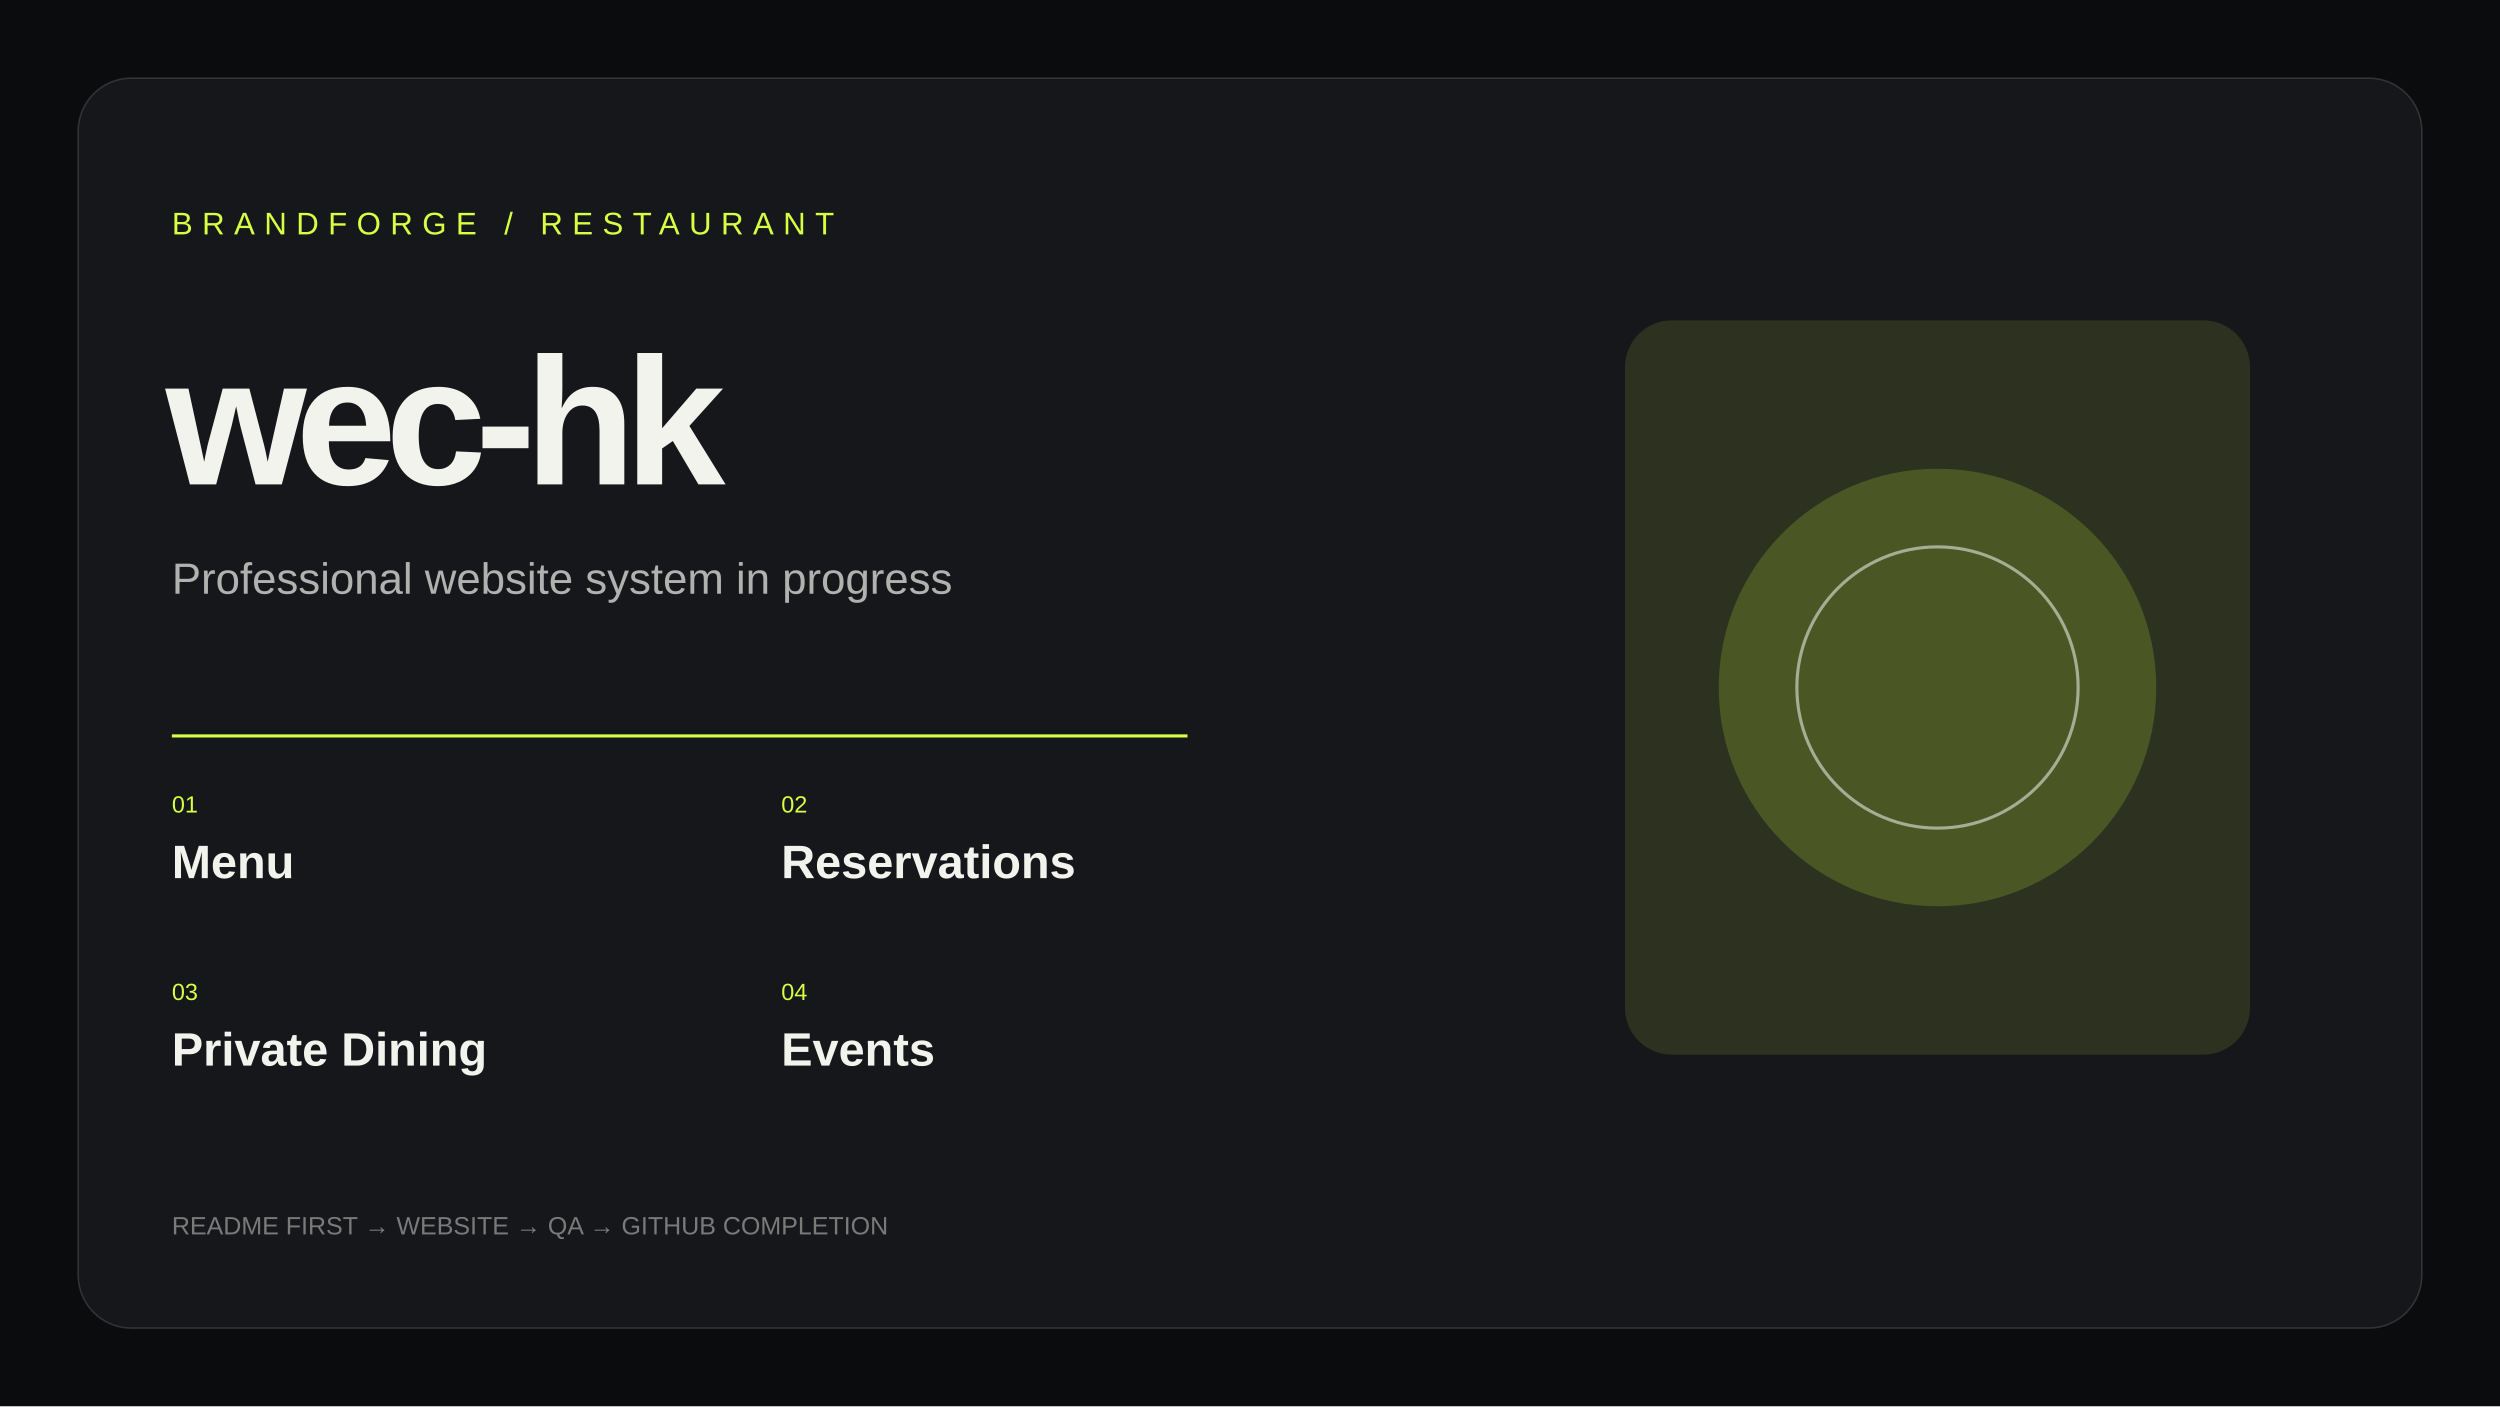
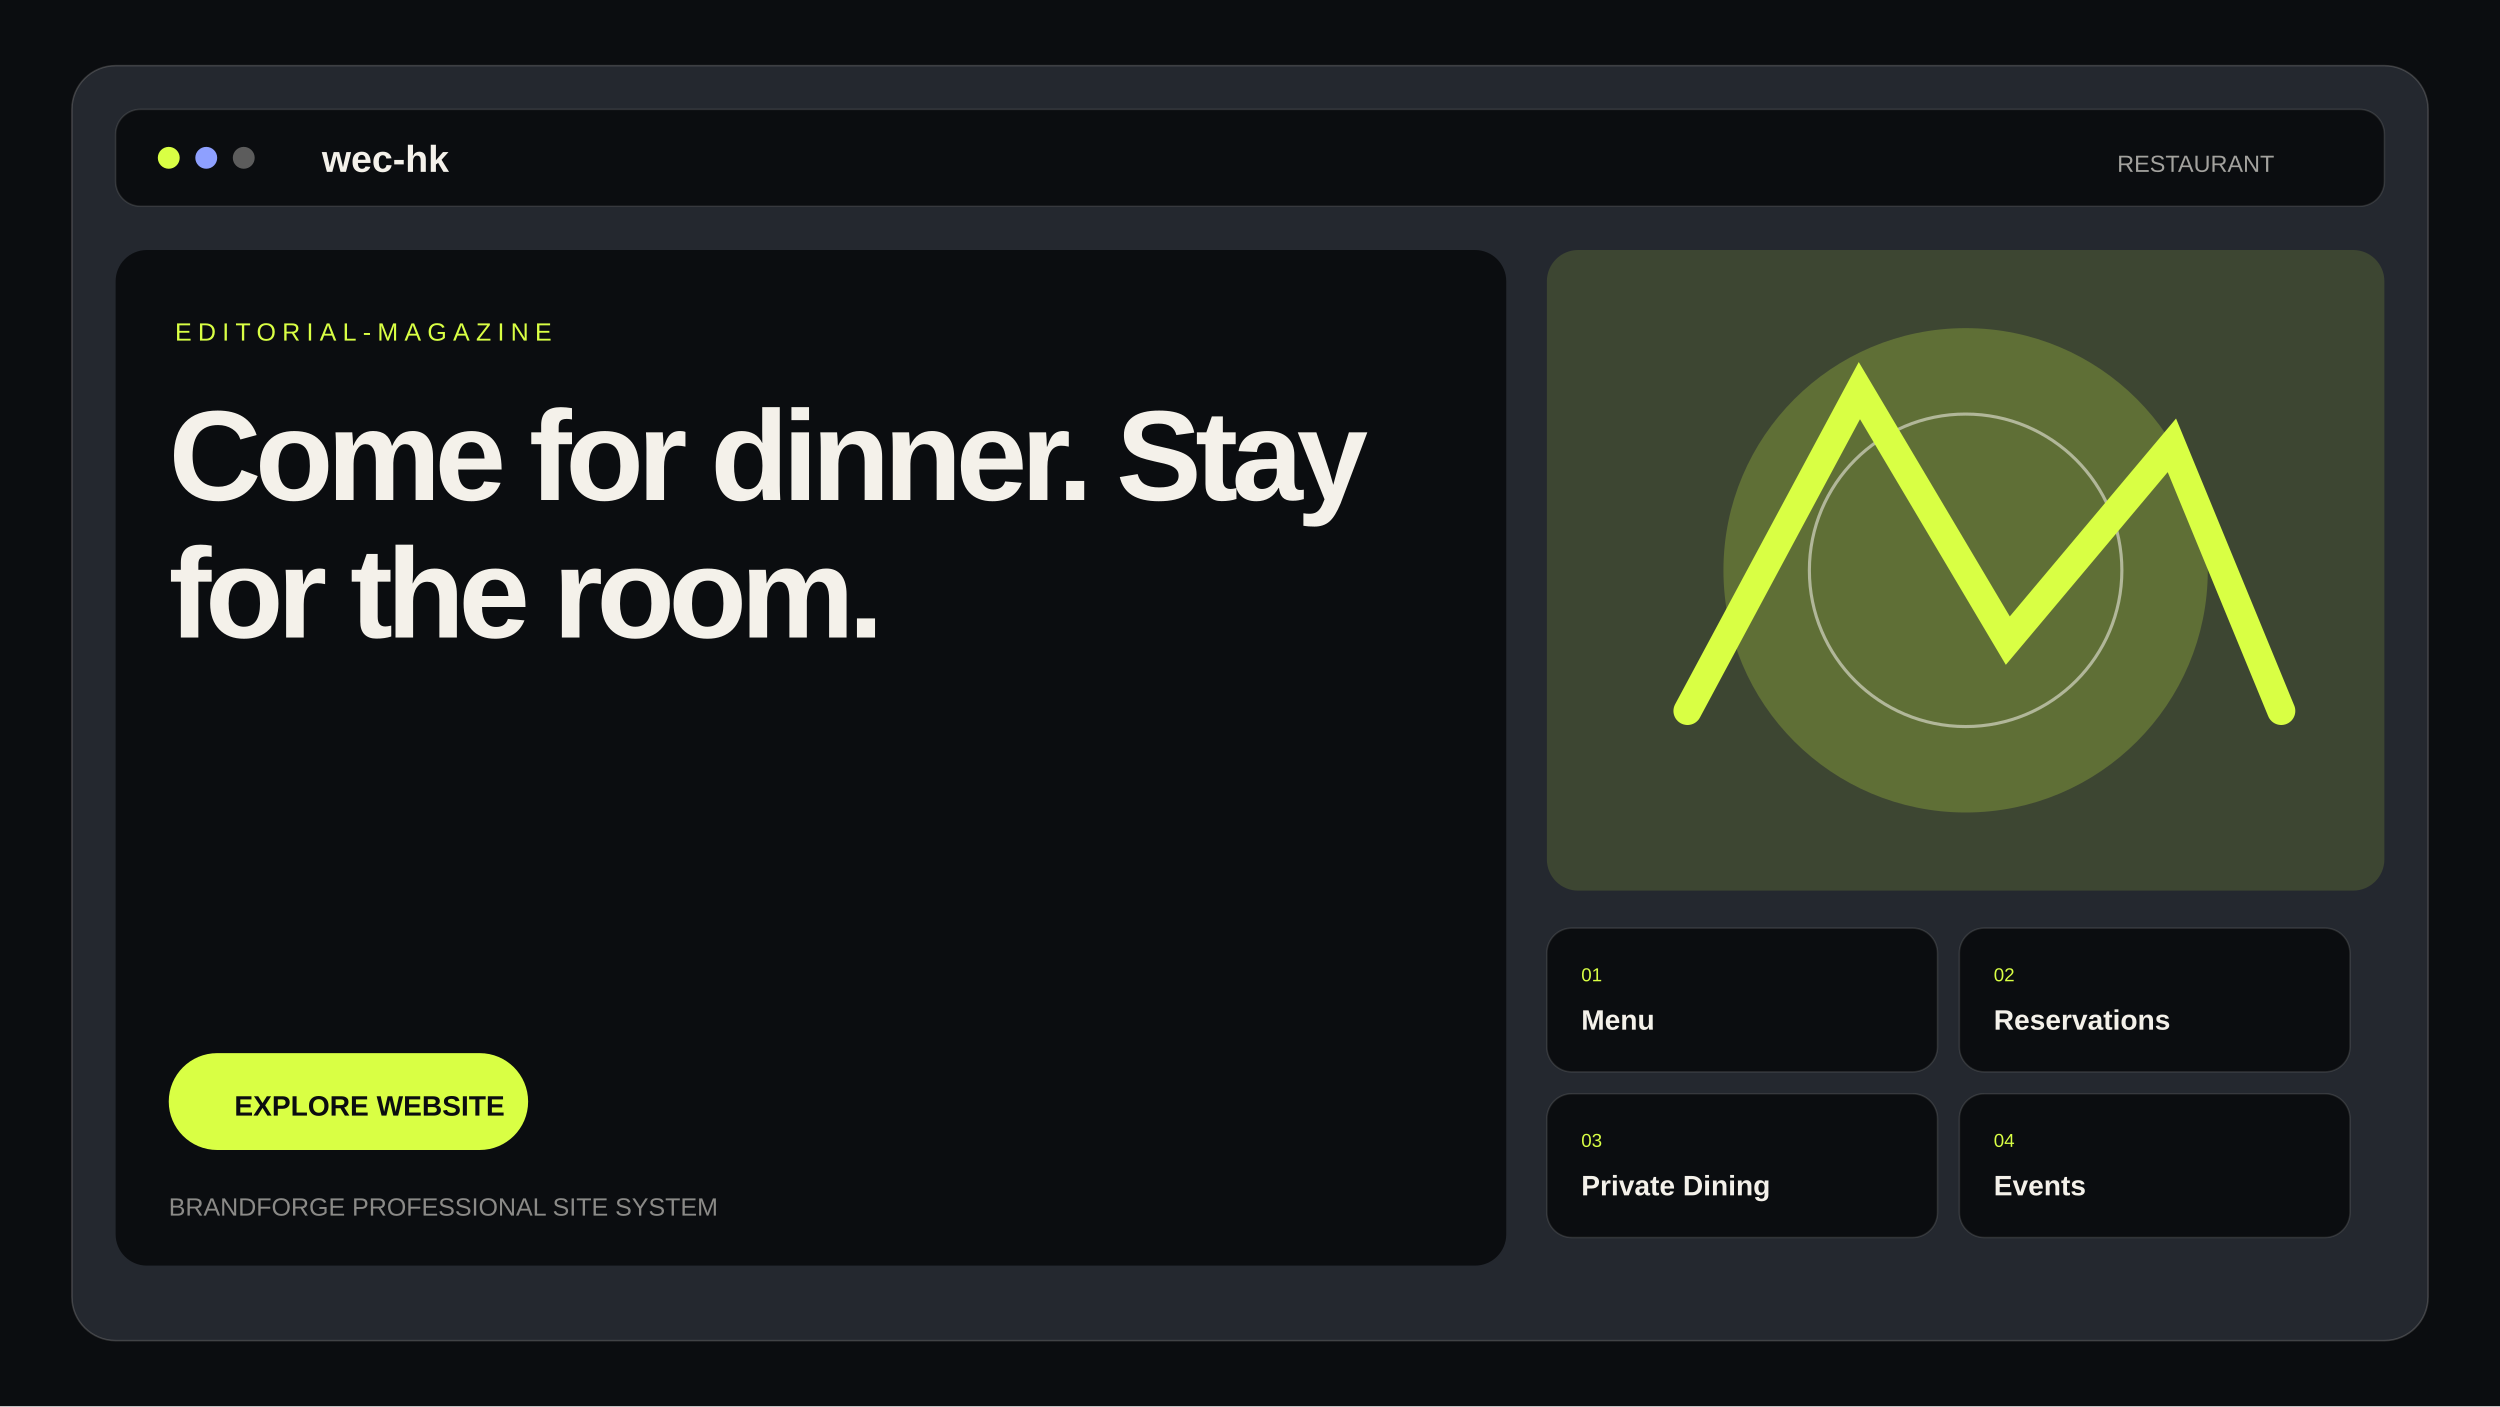
<svg xmlns="http://www.w3.org/2000/svg" width="1600" height="900" viewBox="0 0 1600 900">
-   <rect width="1600" height="900" fill="#0b0c0e" />
-   <rect x="50" y="50" width="1500" height="800" rx="34" fill="#15171a" stroke="#f3f3ee" stroke-opacity=".15" />
-   <text x="110" y="150" font-family="Arial" font-size="20" letter-spacing="6" fill="#d7ff44">BRANDFORGE / RESTAURANT</text>
-   <text x="106" y="310" font-family="Arial" font-size="116" font-weight="800" letter-spacing="-7" fill="#f3f3ee">wec-hk</text>
-   <text x="110" y="380" font-family="Arial" font-size="28" fill="#f3f3ee" opacity=".7">Professional website system in progress</text>
-   <rect x="110" y="470" width="650" height="2" fill="#d7ff44" />
-   <g transform="translate(110 520)">
-     <text font-family="Arial" font-size="15" fill="#d7ff44">01</text>
-     <text y="42" font-family="Arial" font-size="30" font-weight="700" fill="#f3f3ee">Menu</text>
+   <rect width="1600" height="900" fill="#0b0d10" />
+   <rect x="46" y="42" width="1508" height="816" rx="28" fill="#24282f" stroke="#f4f1ea" stroke-opacity=".18" />
+   <rect x="74" y="70" width="1452" height="62" rx="16" fill="#0b0d10" stroke="#f4f1ea" stroke-opacity=".12" />
+   <circle cx="108" cy="101" r="7" fill="#d9ff44" />
+   <circle cx="132" cy="101" r="7" fill="#8ea0ff" />
+   <circle cx="156" cy="101" r="7" fill="#f4f1ea" fill-opacity=".35" />
+   <text x="206" y="110" font-family="Arial,Helvetica,sans-serif" font-size="24" font-weight="700" fill="#f4f1ea">wec-hk</text>
+   <text x="1355" y="110" font-family="Arial,Helvetica,sans-serif" font-size="15" fill="#f4f1ea" opacity=".65">RESTAURANT</text>
+   <rect x="74" y="160" width="890" height="650" rx="20" fill="#0b0d10" />
+   <text x="112" y="218" font-family="Arial,Helvetica,sans-serif" font-size="16" letter-spacing="4" fill="#d9ff44">EDITORIAL-MAGAZINE</text>
+   <text x="108" y="320" font-family="Arial,Helvetica,sans-serif" font-size="82" font-weight="800" letter-spacing="-4" fill="#f4f1ea">Come for dinner. Stay</text>
+   <text x="108" y="408" font-family="Arial,Helvetica,sans-serif" font-size="82" font-weight="800" letter-spacing="-4" fill="#f4f1ea">for the room.</text>
+   <rect x="108" y="674" width="230" height="62" rx="31" fill="#d9ff44" />
+   <text x="150" y="714" font-family="Arial,Helvetica,sans-serif" font-size="18" font-weight="700" fill="#0b0d10">EXPLORE WEBSITE</text>
+   <text x="108" y="778" font-family="Arial,Helvetica,sans-serif" font-size="16" fill="#f4f1ea" opacity=".55">BRANDFORGE PROFESSIONAL SITE SYSTEM</text>
+   <rect x="990" y="160" width="536" height="410" rx="20" fill="#d9ff44" fill-opacity=".14" />
+   <circle cx="1258" cy="365" r="155" fill="#d9ff44" fill-opacity=".22" />
+   <circle cx="1258" cy="365" r="100" fill="none" stroke="#f4f1ea" stroke-opacity=".55" stroke-width="2" />
+   <path d="M1080 455 L1190 250 L1285 410 L1390 285 L1460 455" fill="none" stroke="#d9ff44" stroke-width="18" stroke-linecap="round" />
+   <g transform="translate(990 594)">
+     <g transform="translate(0 0)">
+       <rect width="250" height="92" rx="16" fill="#0b0d10" stroke="#f4f1ea" stroke-opacity=".12" />
+       <text x="22" y="34" font-family="Arial,Helvetica,sans-serif" font-size="12" fill="#d9ff44">01</text>
+       <text x="22" y="65" font-family="Arial,Helvetica,sans-serif" font-size="18" font-weight="700" fill="#f4f1ea">Menu</text>
+     </g>
+     <g transform="translate(264 0)">
+       <rect width="250" height="92" rx="16" fill="#0b0d10" stroke="#f4f1ea" stroke-opacity=".12" />
+       <text x="22" y="34" font-family="Arial,Helvetica,sans-serif" font-size="12" fill="#d9ff44">02</text>
+       <text x="22" y="65" font-family="Arial,Helvetica,sans-serif" font-size="18" font-weight="700" fill="#f4f1ea">Reservations</text>
+     </g>
+     <g transform="translate(0 106)">
+       <rect width="250" height="92" rx="16" fill="#0b0d10" stroke="#f4f1ea" stroke-opacity=".12" />
+       <text x="22" y="34" font-family="Arial,Helvetica,sans-serif" font-size="12" fill="#d9ff44">03</text>
+       <text x="22" y="65" font-family="Arial,Helvetica,sans-serif" font-size="18" font-weight="700" fill="#f4f1ea">Private Dining</text>
+     </g>
+     <g transform="translate(264 106)">
+       <rect width="250" height="92" rx="16" fill="#0b0d10" stroke="#f4f1ea" stroke-opacity=".12" />
+       <text x="22" y="34" font-family="Arial,Helvetica,sans-serif" font-size="12" fill="#d9ff44">04</text>
+       <text x="22" y="65" font-family="Arial,Helvetica,sans-serif" font-size="18" font-weight="700" fill="#f4f1ea">Events</text>
+     </g>
  </g>
-   <g transform="translate(500 520)">
-     <text font-family="Arial" font-size="15" fill="#d7ff44">02</text>
-     <text y="42" font-family="Arial" font-size="30" font-weight="700" fill="#f3f3ee">Reservations</text>
-   </g>
-   <g transform="translate(110 640)">
-     <text font-family="Arial" font-size="15" fill="#d7ff44">03</text>
-     <text y="42" font-family="Arial" font-size="30" font-weight="700" fill="#f3f3ee">Private Dining</text>
-   </g>
-   <g transform="translate(500 640)">
-     <text font-family="Arial" font-size="15" fill="#d7ff44">04</text>
-     <text y="42" font-family="Arial" font-size="30" font-weight="700" fill="#f3f3ee">Events</text>
-   </g>
-   <rect x="1040" y="205" width="400" height="470" rx="30" fill="#d7ff44" fill-opacity=".12" />
-   <circle cx="1240" cy="440" r="140" fill="#d7ff44" fill-opacity=".18" />
-   <circle cx="1240" cy="440" r="90" fill="none" stroke="#f3f3ee" stroke-opacity=".55" stroke-width="2" />
-   <text x="110" y="790" font-family="Arial" font-size="16" fill="#f3f3ee" opacity=".45">README FIRST → WEBSITE → QA → GITHUB COMPLETION</text>
</svg>
